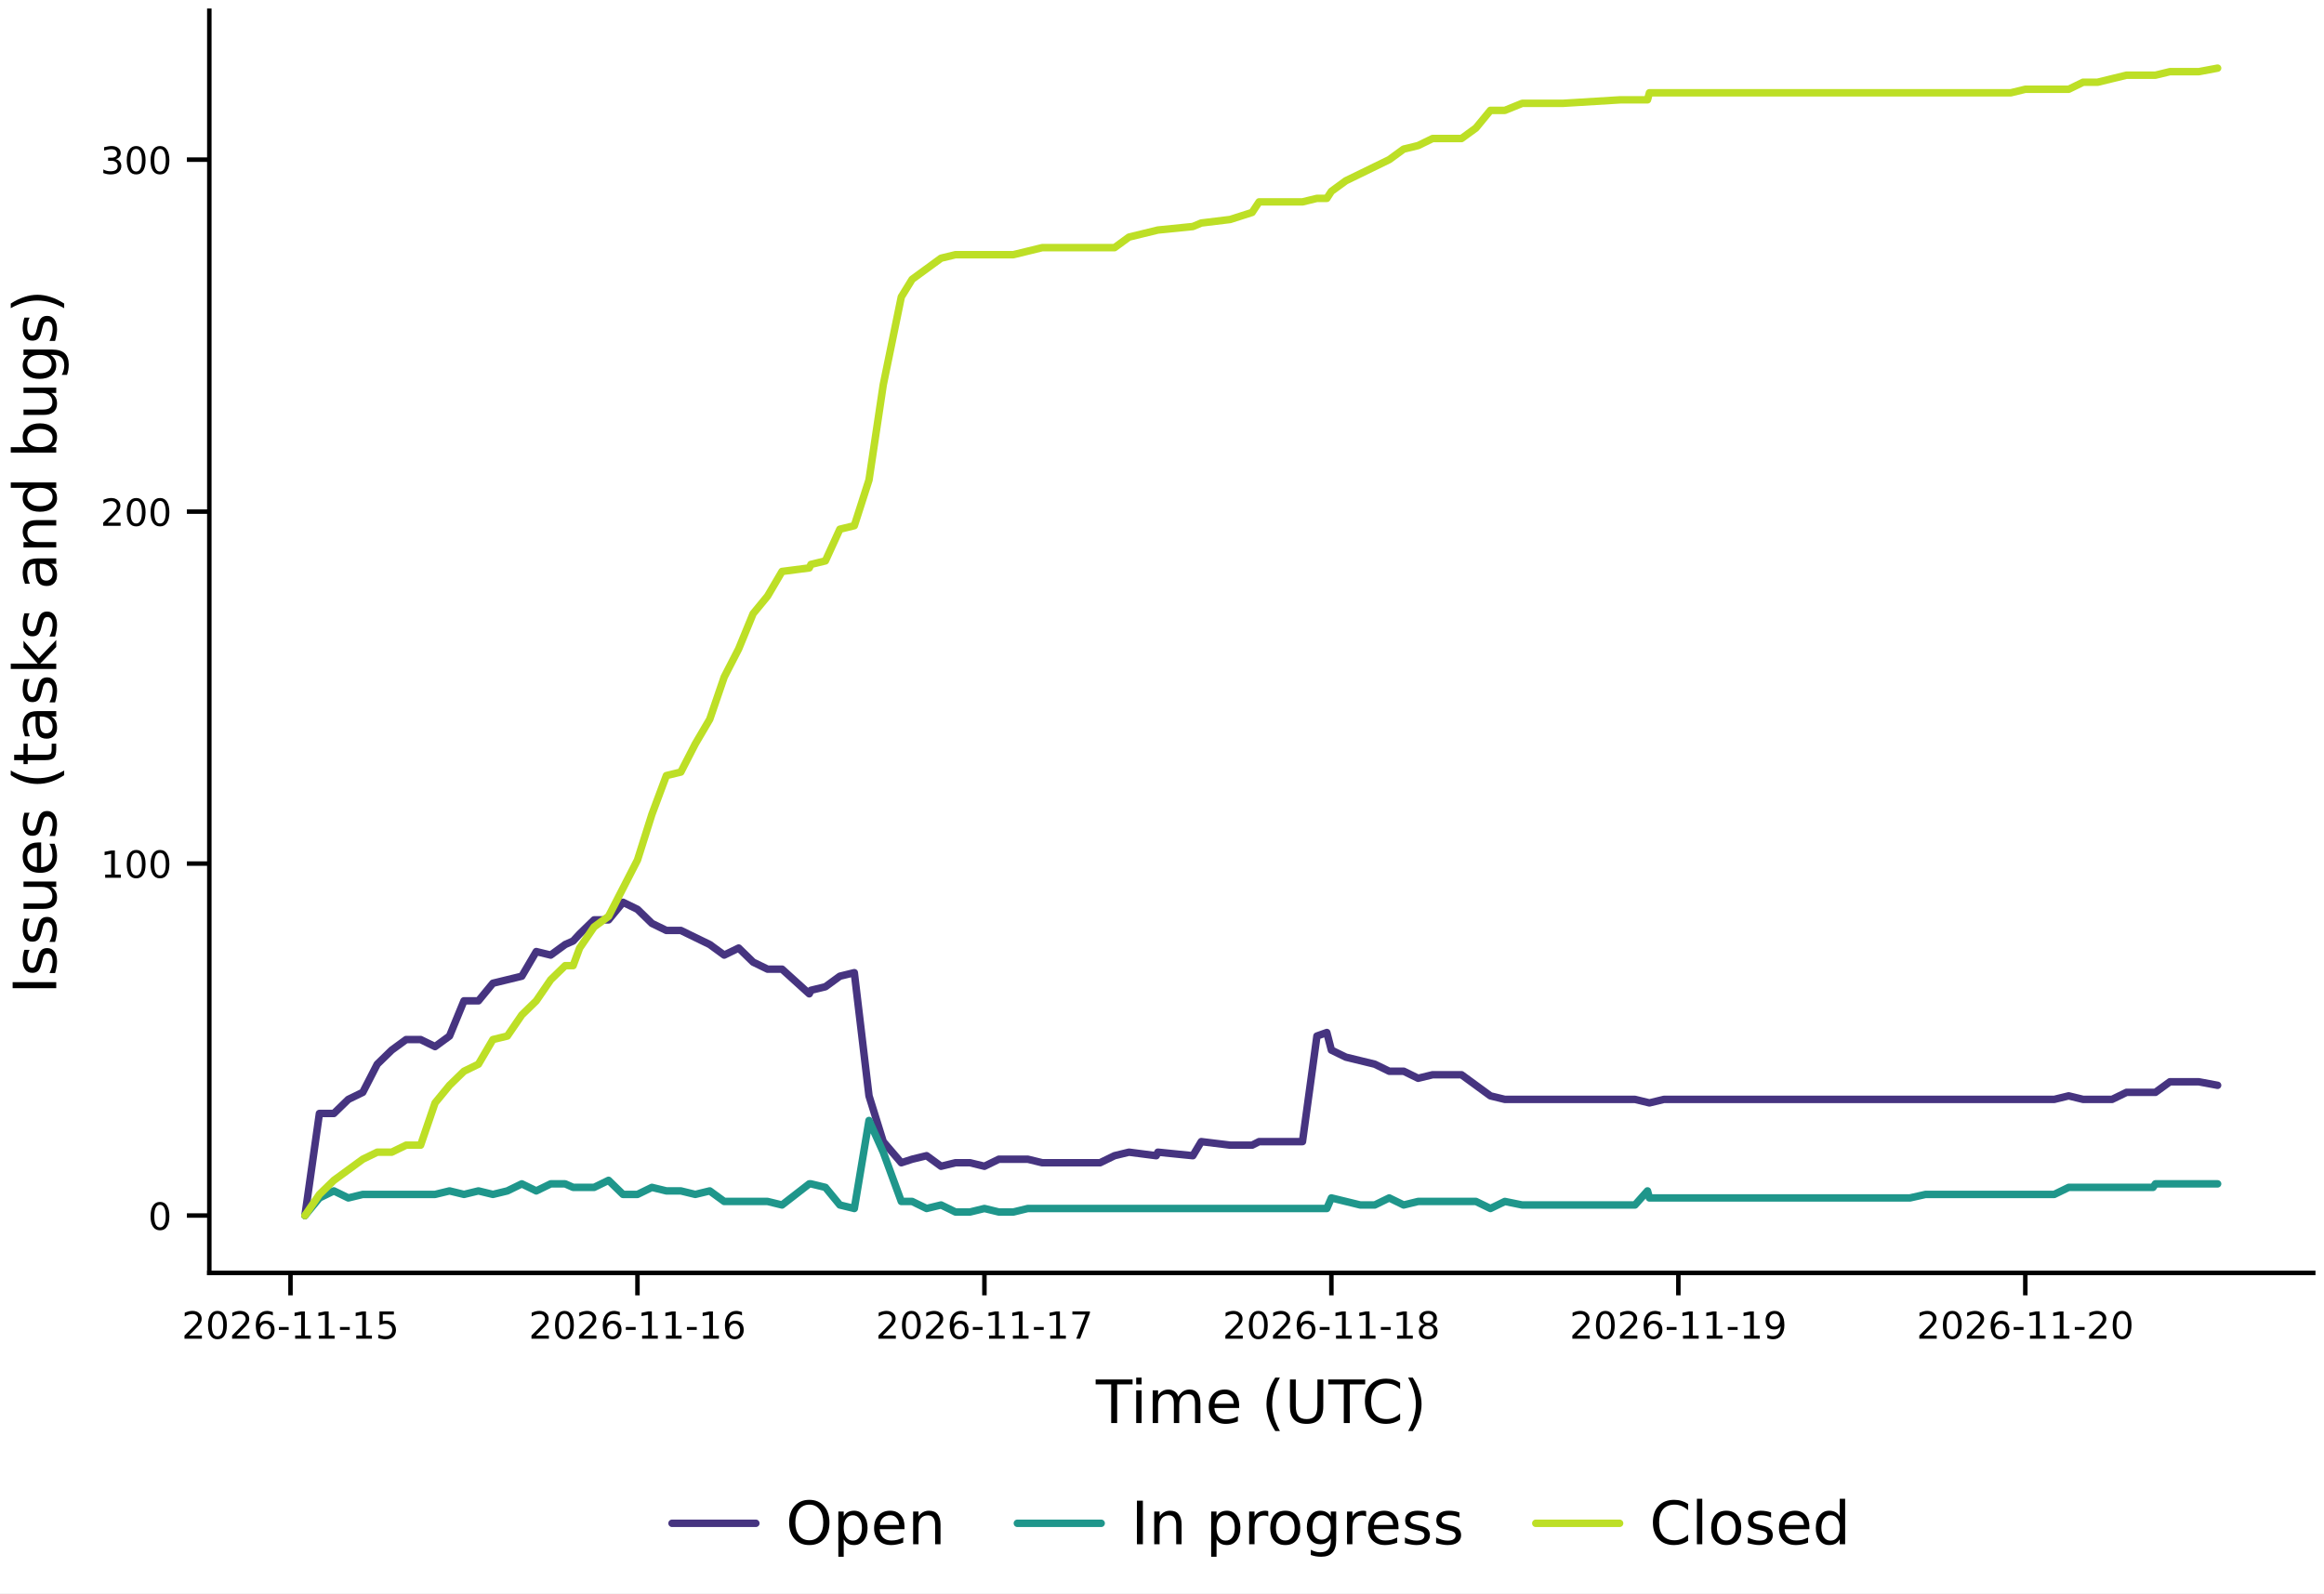
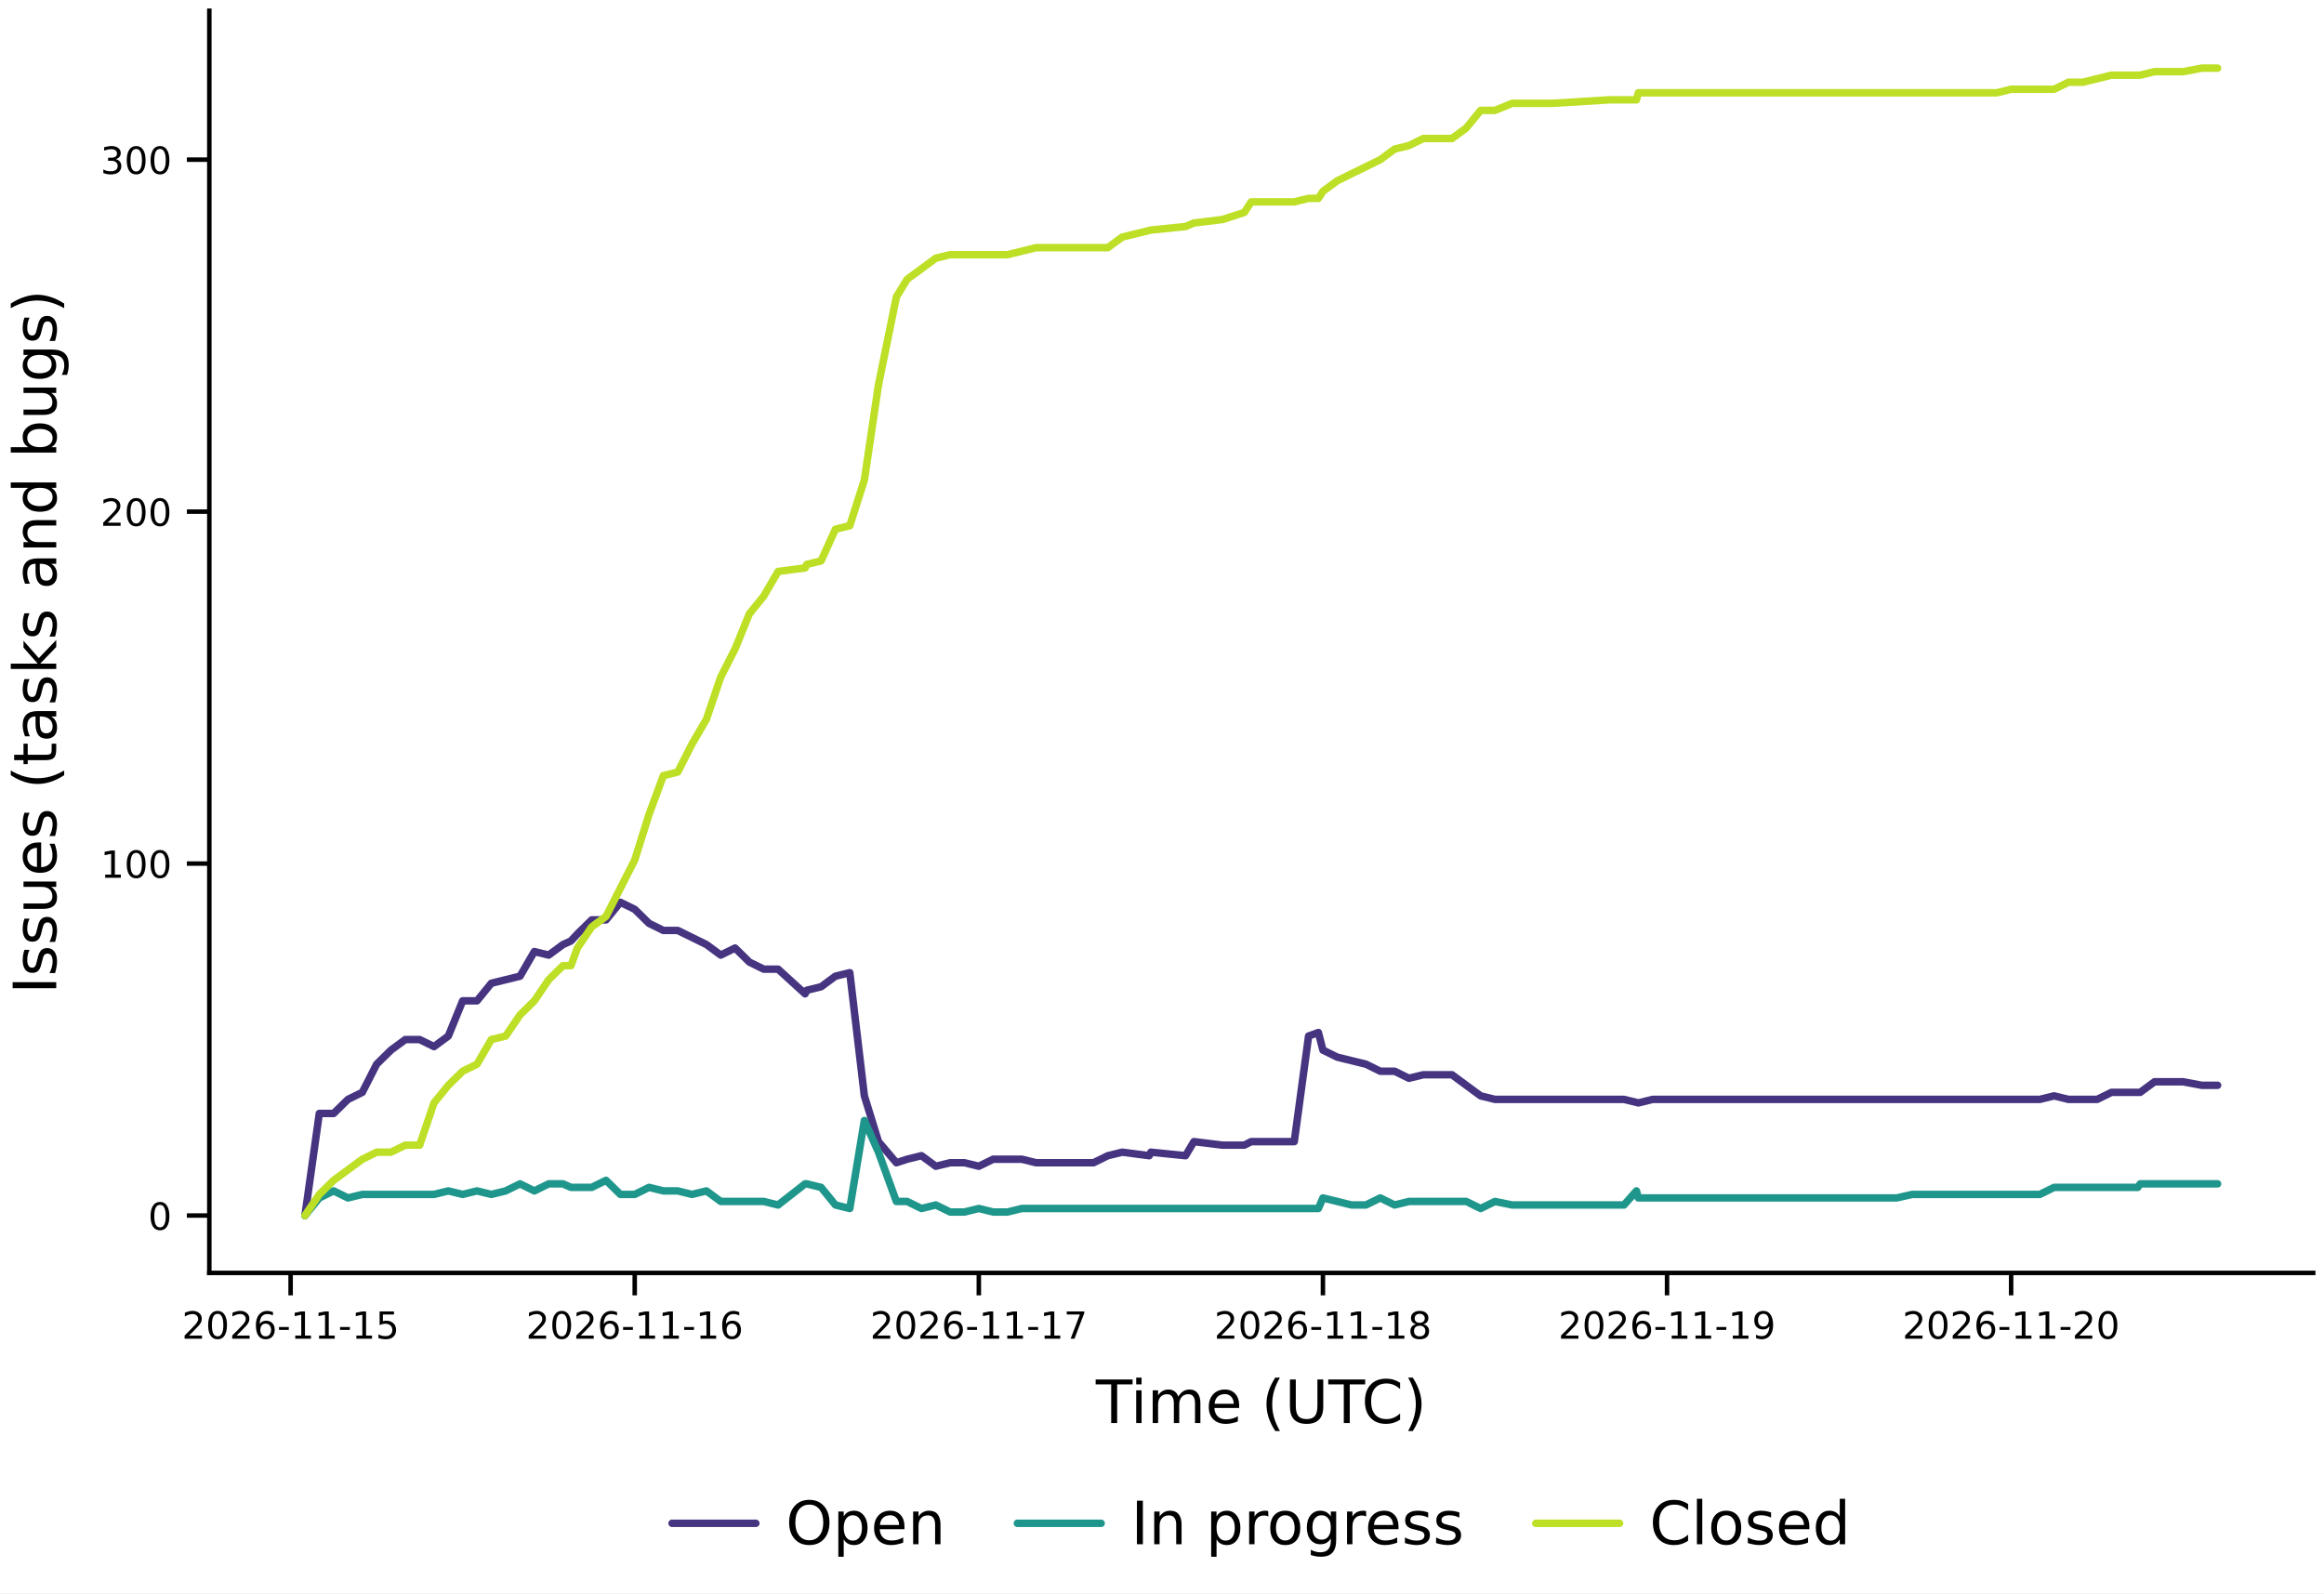
<svg xmlns="http://www.w3.org/2000/svg" xmlns:xlink="http://www.w3.org/1999/xlink" width="310.696pt" height="213.046pt" viewBox="0 0 310.696 213.046" version="1.1">
  <defs>
    <style type="text/css">*{stroke-linejoin: round; stroke-linecap: butt}</style>
  </defs>
  <g id="figure_1">
    <g id="patch_1">
      <path d="M -0 213.046  L 310.696 213.046  L 310.696 0  L -0 0  z " style="fill: #ffffff" />
    </g>
    <g id="axes_1">
      <g id="patch_2">
        <path d="M 27.984 170.203  L 309.256 170.203  L 309.256 1.44  L 27.984 1.44  z " style="fill: #ffffff" />
      </g>
      <g id="matplotlib.axis_1">
        <g id="xtick_1">
          <g id="line2d_1">
            <defs>
-               <path id="m47e3a97790" d="M 0 0  L 0 3  " style="stroke: #000000; stroke-width: 0.6" />
+               <path id="mc4f0649a29" d="M 0 0  L 0 3  " style="stroke: #000000; stroke-width: 0.6" />
            </defs>
            <g>
-               <use xlink:href="#m47e3a97790" x="38.837" y="170.203" style="stroke: #000000; stroke-width: 0.6" />
+               <use xlink:href="#mc4f0649a29" x="38.853" y="170.203" style="stroke: #000000; stroke-width: 0.6" />
            </g>
          </g>
          <g id="text_1">
-             <text style="font-size: 5px; font-family: 'DejaVu Sans', sans-serif; text-anchor: middle" x="38.837" y="179.002" transform="rotate(-0 38.8367 179.0017)">2026-11-15</text>
+             <text style="font-size: 5px; font-family: 'DejaVu Sans', sans-serif; text-anchor: middle" x="38.853" y="179.002" transform="rotate(-0 38.85264 179.0017)">2026-11-15</text>
          </g>
        </g>
        <g id="xtick_2">
          <g id="line2d_2">
            <g>
-               <use xlink:href="#m47e3a97790" x="85.222" y="170.203" style="stroke: #000000; stroke-width: 0.6" />
+               <use xlink:href="#mc4f0649a29" x="84.856" y="170.203" style="stroke: #000000; stroke-width: 0.6" />
            </g>
          </g>
          <g id="text_2">
-             <text style="font-size: 5px; font-family: 'DejaVu Sans', sans-serif; text-anchor: middle" x="85.222" y="179.002" transform="rotate(-0 85.22243 179.0017)">2026-11-16</text>
+             <text style="font-size: 5px; font-family: 'DejaVu Sans', sans-serif; text-anchor: middle" x="84.856" y="179.002" transform="rotate(-0 84.85587 179.0017)">2026-11-16</text>
          </g>
        </g>
        <g id="xtick_3">
          <g id="line2d_3">
            <g>
-               <use xlink:href="#m47e3a97790" x="131.608" y="170.203" style="stroke: #000000; stroke-width: 0.6" />
+               <use xlink:href="#mc4f0649a29" x="130.859" y="170.203" style="stroke: #000000; stroke-width: 0.6" />
            </g>
          </g>
          <g id="text_3">
-             <text style="font-size: 5px; font-family: 'DejaVu Sans', sans-serif; text-anchor: middle" x="131.608" y="179.002" transform="rotate(-0 131.6082 179.0017)">2026-11-17</text>
+             <text style="font-size: 5px; font-family: 'DejaVu Sans', sans-serif; text-anchor: middle" x="130.859" y="179.002" transform="rotate(-0 130.8591 179.0017)">2026-11-17</text>
          </g>
        </g>
        <g id="xtick_4">
          <g id="line2d_4">
            <g>
-               <use xlink:href="#m47e3a97790" x="177.994" y="170.203" style="stroke: #000000; stroke-width: 0.6" />
+               <use xlink:href="#mc4f0649a29" x="176.862" y="170.203" style="stroke: #000000; stroke-width: 0.6" />
            </g>
          </g>
          <g id="text_4">
-             <text style="font-size: 5px; font-family: 'DejaVu Sans', sans-serif; text-anchor: middle" x="177.994" y="179.002" transform="rotate(-0 177.9939 179.0017)">2026-11-18</text>
+             <text style="font-size: 5px; font-family: 'DejaVu Sans', sans-serif; text-anchor: middle" x="176.862" y="179.002" transform="rotate(-0 176.8623 179.0017)">2026-11-18</text>
          </g>
        </g>
        <g id="xtick_5">
          <g id="line2d_5">
            <g>
-               <use xlink:href="#m47e3a97790" x="224.38" y="170.203" style="stroke: #000000; stroke-width: 0.6" />
+               <use xlink:href="#mc4f0649a29" x="222.866" y="170.203" style="stroke: #000000; stroke-width: 0.6" />
            </g>
          </g>
          <g id="text_5">
-             <text style="font-size: 5px; font-family: 'DejaVu Sans', sans-serif; text-anchor: middle" x="224.38" y="179.002" transform="rotate(-0 224.3796 179.0017)">2026-11-19</text>
+             <text style="font-size: 5px; font-family: 'DejaVu Sans', sans-serif; text-anchor: middle" x="222.866" y="179.002" transform="rotate(-0 222.8656 179.0017)">2026-11-19</text>
          </g>
        </g>
        <g id="xtick_6">
          <g id="line2d_6">
            <g>
-               <use xlink:href="#m47e3a97790" x="270.765" y="170.203" style="stroke: #000000; stroke-width: 0.6" />
+               <use xlink:href="#mc4f0649a29" x="268.869" y="170.203" style="stroke: #000000; stroke-width: 0.6" />
            </g>
          </g>
          <g id="text_6">
-             <text style="font-size: 5px; font-family: 'DejaVu Sans', sans-serif; text-anchor: middle" x="270.765" y="179.002" transform="rotate(-0 270.7653 179.0017)">2026-11-20</text>
+             <text style="font-size: 5px; font-family: 'DejaVu Sans', sans-serif; text-anchor: middle" x="268.869" y="179.002" transform="rotate(-0 268.8688 179.0017)">2026-11-20</text>
          </g>
        </g>
        <g id="text_7">
          <text style="font-size: 8px; font-family: 'DejaVu Sans', sans-serif; text-anchor: middle" x="168.62" y="190.282" transform="rotate(-0 168.6201 190.2816)">Time (UTC)</text>
        </g>
      </g>
      <g id="matplotlib.axis_2">
        <g id="ytick_1">
          <g id="line2d_7">
            <defs>
-               <path id="m57a97bfb53" d="M 0 0  L -3 0  " style="stroke: #000000; stroke-width: 0.6" />
+               <path id="m935b4ebab1" d="M 0 0  L -3 0  " style="stroke: #000000; stroke-width: 0.6" />
            </defs>
            <g>
-               <use xlink:href="#m57a97bfb53" x="27.984" y="162.532" style="stroke: #000000; stroke-width: 0.6" />
+               <use xlink:href="#m935b4ebab1" x="27.984" y="162.532" style="stroke: #000000; stroke-width: 0.6" />
            </g>
          </g>
          <g id="text_8">
            <text style="font-size: 5px; font-family: 'DejaVu Sans', sans-serif; text-anchor: end" x="22.984" y="164.431" transform="rotate(-0 22.98438 164.4312)">0</text>
          </g>
        </g>
        <g id="ytick_2">
          <g id="line2d_8">
            <g>
-               <use xlink:href="#m57a97bfb53" x="27.984" y="115.47" style="stroke: #000000; stroke-width: 0.6" />
+               <use xlink:href="#m935b4ebab1" x="27.984" y="115.47" style="stroke: #000000; stroke-width: 0.6" />
            </g>
          </g>
          <g id="text_9">
            <text style="font-size: 5px; font-family: 'DejaVu Sans', sans-serif; text-anchor: end" x="22.984" y="117.37" transform="rotate(-0 22.98438 117.3696)">100</text>
          </g>
        </g>
        <g id="ytick_3">
          <g id="line2d_9">
            <g>
-               <use xlink:href="#m57a97bfb53" x="27.984" y="68.409" style="stroke: #000000; stroke-width: 0.6" />
+               <use xlink:href="#m935b4ebab1" x="27.984" y="68.409" style="stroke: #000000; stroke-width: 0.6" />
            </g>
          </g>
          <g id="text_10">
            <text style="font-size: 5px; font-family: 'DejaVu Sans', sans-serif; text-anchor: end" x="22.984" y="70.308" transform="rotate(-0 22.98438 70.30806)">200</text>
          </g>
        </g>
        <g id="ytick_4">
          <g id="line2d_10">
            <g>
-               <use xlink:href="#m57a97bfb53" x="27.984" y="21.347" style="stroke: #000000; stroke-width: 0.6" />
+               <use xlink:href="#m935b4ebab1" x="27.984" y="21.347" style="stroke: #000000; stroke-width: 0.6" />
            </g>
          </g>
          <g id="text_11">
            <text style="font-size: 5px; font-family: 'DejaVu Sans', sans-serif; text-anchor: end" x="22.984" y="23.246" transform="rotate(-0 22.98438 23.24647)">300</text>
          </g>
        </g>
        <g id="text_12">
          <text style="font-size: 8px; font-family: 'DejaVu Sans', sans-serif; text-anchor: middle" x="7.519" y="85.821" transform="rotate(-90 7.51875 85.82143)">Issues (tasks and bugs)</text>
        </g>
      </g>
      <g id="line2d_11">
-         <path d="M 40.769 162.532  L 42.702 148.884  L 44.635 148.884  L 46.568 147.002  L 48.5 146.06  L 50.433 142.295  L 52.366 140.413  L 54.299 139.001  L 56.231 139.001  L 58.164 139.942  L 60.097 138.53  L 62.03 133.824  L 63.962 133.824  L 65.895 131.471  L 69.761 130.53  L 71.693 127.236  L 73.626 127.706  L 75.559 126.294  L 76.622 125.824  L 77.491 124.883  L 79.424 123  L 81.357 123  L 83.29 120.647  L 85.222 121.588  L 87.155 123.471  L 89.088 124.412  L 91.021 124.412  L 94.886 126.294  L 96.819 127.706  L 98.752 126.765  L 100.684 128.647  L 102.617 129.589  L 104.55 129.589  L 108.19 132.883  L 108.415 132.412  L 110.348 131.942  L 112.281 130.53  L 114.214 130.059  L 116.178 146.531  L 118.079 152.649  L 120.495 155.473  L 121.944 155.002  L 123.877 154.531  L 125.81 155.943  L 127.743 155.473  L 129.675 155.473  L 131.608 155.943  L 133.541 155.002  L 137.406 155.002  L 139.339 155.473  L 147.07 155.473  L 149.003 154.531  L 150.936 154.061  L 154.576 154.531  L 154.801 154.061  L 159.472 154.531  L 160.599 152.649  L 164.465 153.12  L 167.396 153.12  L 168.33 152.649  L 174.128 152.649  L 176.061 138.53  L 177.382 138.06  L 177.994 140.413  L 179.927 141.354  L 183.792 142.295  L 185.725 143.237  L 187.658 143.237  L 189.59 144.178  L 191.523 143.707  L 195.389 143.707  L 199.254 146.531  L 201.187 147.002  L 218.581 147.002  L 220.514 147.472  L 222.447 147.002  L 274.631 147.002  L 276.564 146.531  L 278.496 147.002  L 282.362 147.002  L 284.295 146.06  L 288.16 146.06  L 290.093 144.648  L 293.958 144.648  L 296.471 145.119  L 296.471 145.119  " clip-path="url(#pe30fad6167)" style="fill: none; stroke: #463480; stroke-linecap: round" />
+         <path d="M 40.769 162.532  L 42.686 148.884  L 44.603 148.884  L 46.52 147.002  L 48.437 146.06  L 50.353 142.295  L 52.27 140.413  L 54.187 139.001  L 56.104 139.001  L 58.021 139.942  L 59.937 138.53  L 61.854 133.824  L 63.771 133.824  L 65.688 131.471  L 69.521 130.53  L 71.438 127.236  L 73.355 127.706  L 75.272 126.294  L 76.326 125.824  L 77.189 124.883  L 79.105 123  L 81.022 123  L 82.939 120.647  L 84.856 121.588  L 86.773 123.471  L 88.689 124.412  L 90.606 124.412  L 94.44 126.294  L 96.357 127.706  L 98.273 126.765  L 100.19 128.647  L 102.107 129.589  L 104.024 129.589  L 107.634 132.883  L 107.857 132.412  L 109.774 131.942  L 111.691 130.53  L 113.608 130.059  L 115.557 146.531  L 117.441 152.649  L 119.838 155.473  L 121.275 155.002  L 123.192 154.531  L 125.109 155.943  L 127.026 155.473  L 128.942 155.473  L 130.859 155.943  L 132.776 155.002  L 136.61 155.002  L 138.526 155.473  L 146.194 155.473  L 148.11 154.531  L 150.027 154.061  L 153.637 154.531  L 153.861 154.061  L 158.493 154.531  L 159.611 152.649  L 163.445 153.12  L 166.352 153.12  L 167.278 152.649  L 173.029 152.649  L 174.946 138.53  L 176.255 138.06  L 176.862 140.413  L 178.779 141.354  L 182.613 142.295  L 184.53 143.237  L 186.446 143.237  L 188.363 144.178  L 190.28 143.707  L 194.114 143.707  L 197.947 146.531  L 199.864 147.002  L 217.115 147.002  L 219.032 147.472  L 220.949 147.002  L 272.702 147.002  L 274.619 146.531  L 276.536 147.002  L 280.37 147.002  L 282.286 146.06  L 286.12 146.06  L 288.037 144.648  L 291.87 144.648  L 294.362 145.119  L 296.471 145.119  L 296.471 145.119  " clip-path="url(#pbc6cc95c62)" style="fill: none; stroke: #463480; stroke-linecap: round" />
      </g>
      <g id="line2d_12">
-         <path d="M 40.769 162.532  L 42.702 160.179  L 44.635 159.238  L 46.568 160.179  L 48.5 159.708  L 58.164 159.708  L 60.097 159.238  L 62.03 159.708  L 63.962 159.238  L 65.895 159.708  L 67.828 159.238  L 69.761 158.296  L 71.693 159.238  L 73.626 158.296  L 75.559 158.296  L 76.622 158.767  L 79.424 158.767  L 81.357 157.826  L 83.29 159.708  L 85.222 159.708  L 87.155 158.767  L 89.088 159.238  L 91.021 159.238  L 92.953 159.708  L 94.886 159.238  L 96.819 160.649  L 102.617 160.649  L 104.55 161.12  L 108.19 158.296  L 108.415 158.296  L 110.348 158.767  L 112.281 161.12  L 114.214 161.591  L 116.178 149.825  L 118.079 154.061  L 120.495 160.649  L 121.944 160.649  L 123.877 161.591  L 125.81 161.12  L 127.743 162.061  L 129.675 162.061  L 131.608 161.591  L 133.541 162.061  L 135.474 162.061  L 137.406 161.591  L 177.382 161.591  L 177.994 160.179  L 181.859 161.12  L 183.792 161.12  L 185.725 160.179  L 187.658 161.12  L 189.59 160.649  L 197.321 160.649  L 199.254 161.591  L 201.187 160.649  L 203.506 161.12  L 218.581 161.12  L 220.256 159.238  L 220.514 160.179  L 255.336 160.179  L 257.429 159.708  L 274.631 159.708  L 276.564 158.767  L 287.838 158.767  L 288.16 158.296  L 296.471 158.296  L 296.471 158.296  " clip-path="url(#pe30fad6167)" style="fill: none; stroke: #1f968b; stroke-linecap: round" />
+         <path d="M 40.769 162.532  L 42.686 160.179  L 44.603 159.238  L 46.52 160.179  L 48.437 159.708  L 58.021 159.708  L 59.937 159.238  L 61.854 159.708  L 63.771 159.238  L 65.688 159.708  L 67.605 159.238  L 69.521 158.296  L 71.438 159.238  L 73.355 158.296  L 75.272 158.296  L 76.326 158.767  L 79.105 158.767  L 81.022 157.826  L 82.939 159.708  L 84.856 159.708  L 86.773 158.767  L 88.689 159.238  L 90.606 159.238  L 92.523 159.708  L 94.44 159.238  L 96.357 160.649  L 102.107 160.649  L 104.024 161.12  L 107.634 158.296  L 107.857 158.296  L 109.774 158.767  L 111.691 161.12  L 113.608 161.591  L 115.557 149.825  L 117.441 154.061  L 119.838 160.649  L 121.275 160.649  L 123.192 161.591  L 125.109 161.12  L 127.026 162.061  L 128.942 162.061  L 130.859 161.591  L 132.776 162.061  L 134.693 162.061  L 136.61 161.591  L 176.255 161.591  L 176.862 160.179  L 180.696 161.12  L 182.613 161.12  L 184.53 160.179  L 186.446 161.12  L 188.363 160.649  L 196.03 160.649  L 197.947 161.591  L 199.864 160.649  L 202.164 161.12  L 217.115 161.12  L 218.776 159.238  L 219.032 160.179  L 253.566 160.179  L 255.643 159.708  L 272.702 159.708  L 274.619 158.767  L 285.801 158.767  L 286.12 158.296  L 296.471 158.296  L 296.471 158.296  " clip-path="url(#pbc6cc95c62)" style="fill: none; stroke: #1f968b; stroke-linecap: round" />
      </g>
      <g id="line2d_13">
-         <path d="M 40.769 162.532  L 42.702 159.708  L 44.635 157.826  L 48.5 155.002  L 50.433 154.061  L 52.366 154.061  L 54.299 153.12  L 56.231 153.12  L 58.164 147.472  L 60.097 145.119  L 62.03 143.237  L 63.962 142.295  L 65.895 139.001  L 67.828 138.53  L 69.761 135.707  L 71.693 133.824  L 73.626 131.001  L 75.559 129.118  L 76.622 129.118  L 77.491 126.765  L 79.424 123.941  L 81.357 122.529  L 85.222 115  L 87.155 108.882  L 89.088 103.705  L 91.021 103.234  L 92.953 99.469  L 94.886 96.175  L 96.819 90.528  L 98.752 86.763  L 100.684 82.057  L 102.617 79.703  L 104.55 76.409  L 108.19 75.938  L 108.415 75.468  L 110.348 74.997  L 112.281 70.762  L 114.214 70.291  L 116.178 64.173  L 118.079 51.466  L 120.495 39.701  L 121.944 37.348  L 125.81 34.524  L 127.743 34.054  L 135.474 34.054  L 139.339 33.112  L 149.003 33.112  L 150.936 31.701  L 154.801 30.759  L 159.472 30.289  L 160.599 29.818  L 164.465 29.348  L 167.396 28.406  L 168.33 26.994  L 174.128 26.994  L 176.061 26.524  L 177.382 26.524  L 177.994 25.583  L 179.927 24.171  L 185.725 21.347  L 187.658 19.935  L 189.59 19.465  L 191.523 18.523  L 195.389 18.523  L 197.321 17.112  L 199.254 14.758  L 201.187 14.758  L 203.506 13.817  L 208.918 13.817  L 216.649 13.347  L 220.256 13.347  L 220.514 12.405  L 268.833 12.405  L 270.765 11.935  L 276.564 11.935  L 278.496 10.994  L 280.429 10.994  L 284.295 10.052  L 288.16 10.052  L 290.093 9.582  L 293.958 9.582  L 296.471 9.111  L 296.471 9.111  " clip-path="url(#pe30fad6167)" style="fill: none; stroke: #bddf26; stroke-linecap: round" />
+         <path d="M 40.769 162.532  L 42.686 159.708  L 44.603 157.826  L 48.437 155.002  L 50.353 154.061  L 52.27 154.061  L 54.187 153.12  L 56.104 153.12  L 58.021 147.472  L 59.937 145.119  L 61.854 143.237  L 63.771 142.295  L 65.688 139.001  L 67.605 138.53  L 69.521 135.707  L 71.438 133.824  L 73.355 131.001  L 75.272 129.118  L 76.326 129.118  L 77.189 126.765  L 79.105 123.941  L 81.022 122.529  L 84.856 115  L 86.773 108.882  L 88.689 103.705  L 90.606 103.234  L 92.523 99.469  L 94.44 96.175  L 96.357 90.528  L 98.273 86.763  L 100.19 82.057  L 102.107 79.703  L 104.024 76.409  L 107.634 75.938  L 107.857 75.468  L 109.774 74.997  L 111.691 70.762  L 113.608 70.291  L 115.557 64.173  L 117.441 51.466  L 119.838 39.701  L 121.275 37.348  L 125.109 34.524  L 127.026 34.054  L 134.693 34.054  L 138.526 33.112  L 148.11 33.112  L 150.027 31.701  L 153.861 30.759  L 158.493 30.289  L 159.611 29.818  L 163.445 29.348  L 166.352 28.406  L 167.278 26.994  L 173.029 26.994  L 174.946 26.524  L 176.255 26.524  L 176.862 25.583  L 178.779 24.171  L 184.53 21.347  L 186.446 19.935  L 188.363 19.465  L 190.28 18.523  L 194.114 18.523  L 196.03 17.112  L 197.947 14.758  L 199.864 14.758  L 202.164 13.817  L 207.531 13.817  L 215.198 13.347  L 218.776 13.347  L 219.032 12.405  L 266.952 12.405  L 268.869 11.935  L 274.619 11.935  L 276.536 10.994  L 278.453 10.994  L 282.286 10.052  L 286.12 10.052  L 288.037 9.582  L 291.87 9.582  L 294.362 9.111  L 296.471 9.111  L 296.471 9.111  " clip-path="url(#pbc6cc95c62)" style="fill: none; stroke: #bddf26; stroke-linecap: round" />
      </g>
      <g id="patch_3">
        <path d="M 27.984 170.203  L 27.984 1.44  " style="fill: none; stroke: #000000; stroke-width: 0.6; stroke-linejoin: miter; stroke-linecap: square" />
      </g>
      <g id="patch_4">
        <path d="M 27.984 170.203  L 309.256 170.203  " style="fill: none; stroke: #000000; stroke-width: 0.6; stroke-linejoin: miter; stroke-linecap: square" />
      </g>
      <g id="legend_1">
        <g id="line2d_14">
          <path d="M 89.846 203.684  L 95.446 203.684  L 101.046 203.684  " style="fill: none; stroke: #463480; stroke-linecap: round" />
        </g>
        <g id="text_13">
          <text style="font-size: 8px; font-family: 'DejaVu Sans', sans-serif; text-anchor: start" x="105.046" y="206.484" transform="rotate(-0 105.0457 206.4837)">Open</text>
        </g>
        <g id="line2d_15">
          <path d="M 136.014 203.684  L 141.614 203.684  L 147.214 203.684  " style="fill: none; stroke: #1f968b; stroke-linecap: round" />
        </g>
        <g id="text_14">
          <text style="font-size: 8px; font-family: 'DejaVu Sans', sans-serif; text-anchor: start" x="151.214" y="206.484" transform="rotate(-0 151.2145 206.4837)">In progress</text>
        </g>
        <g id="line2d_16">
          <path d="M 205.322 203.684  L 210.922 203.684  L 216.522 203.684  " style="fill: none; stroke: #bddf26; stroke-linecap: round" />
        </g>
        <g id="text_15">
          <text style="font-size: 8px; font-family: 'DejaVu Sans', sans-serif; text-anchor: start" x="220.522" y="206.484" transform="rotate(-0 220.522 206.4837)">Closed</text>
        </g>
      </g>
    </g>
  </g>
  <defs>
-     <clipPath id="pe30fad6167">
+     <clipPath id="pbc6cc95c62">
      <rect x="27.984" y="1.44" width="281.271" height="168.763" />
    </clipPath>
  </defs>
</svg>
